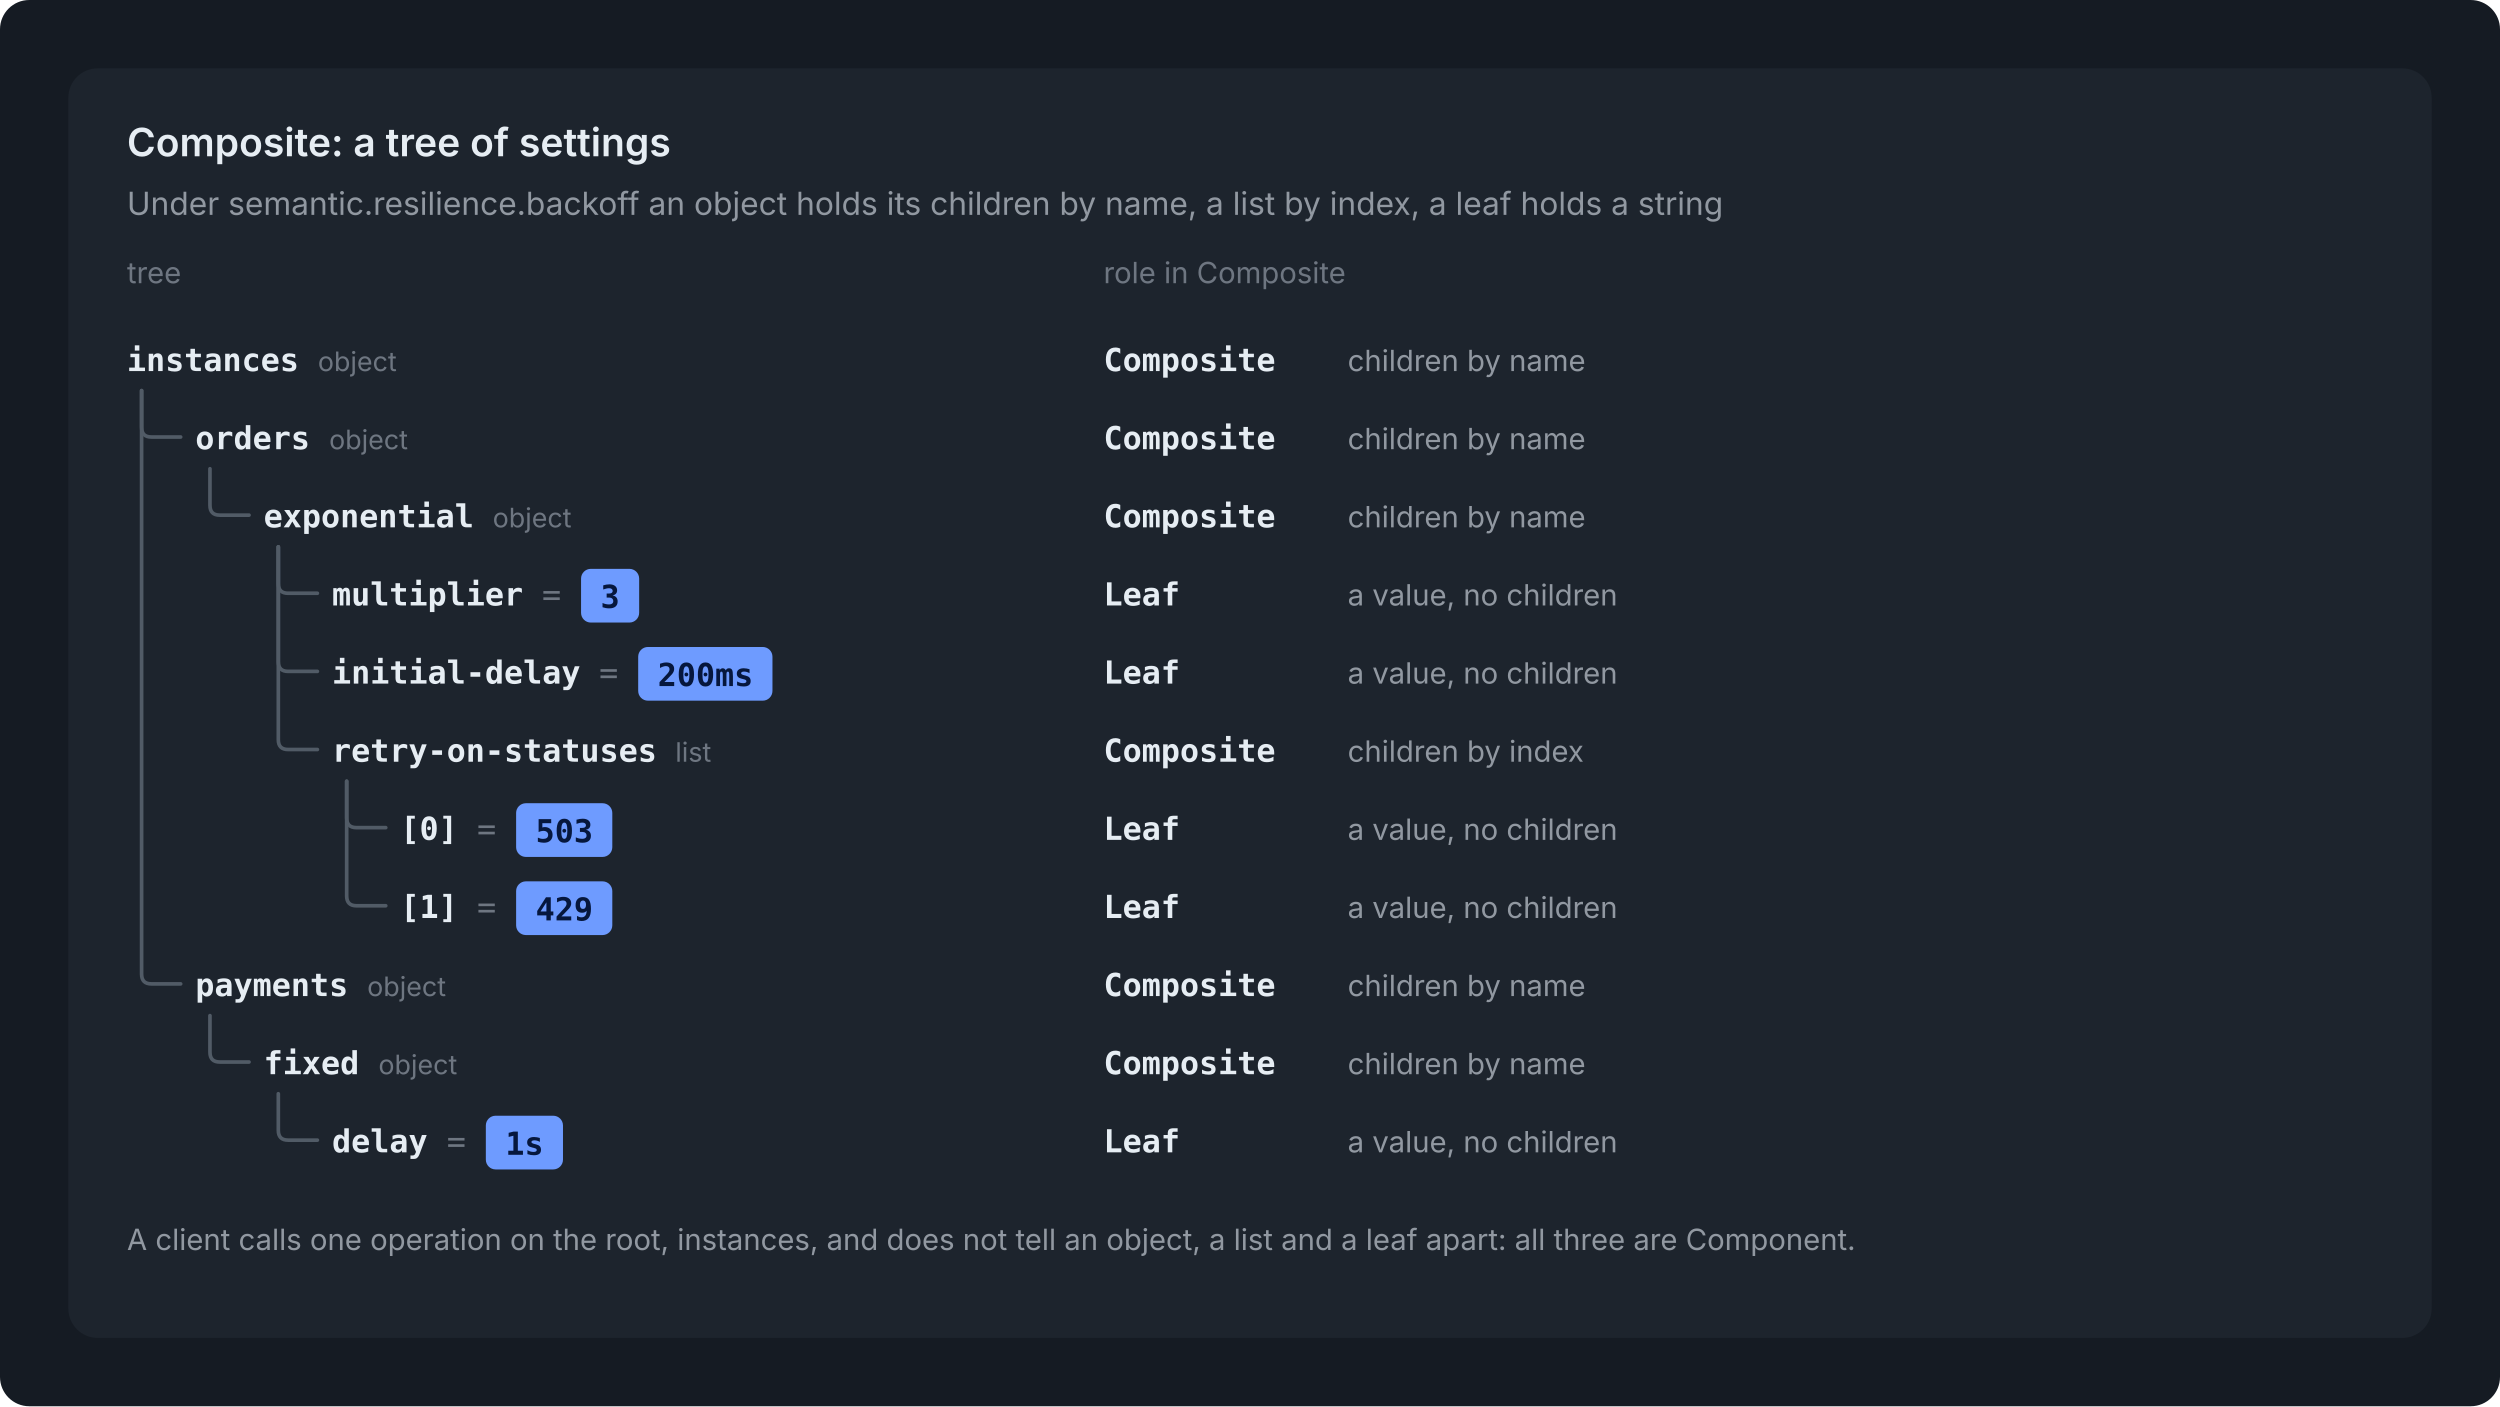
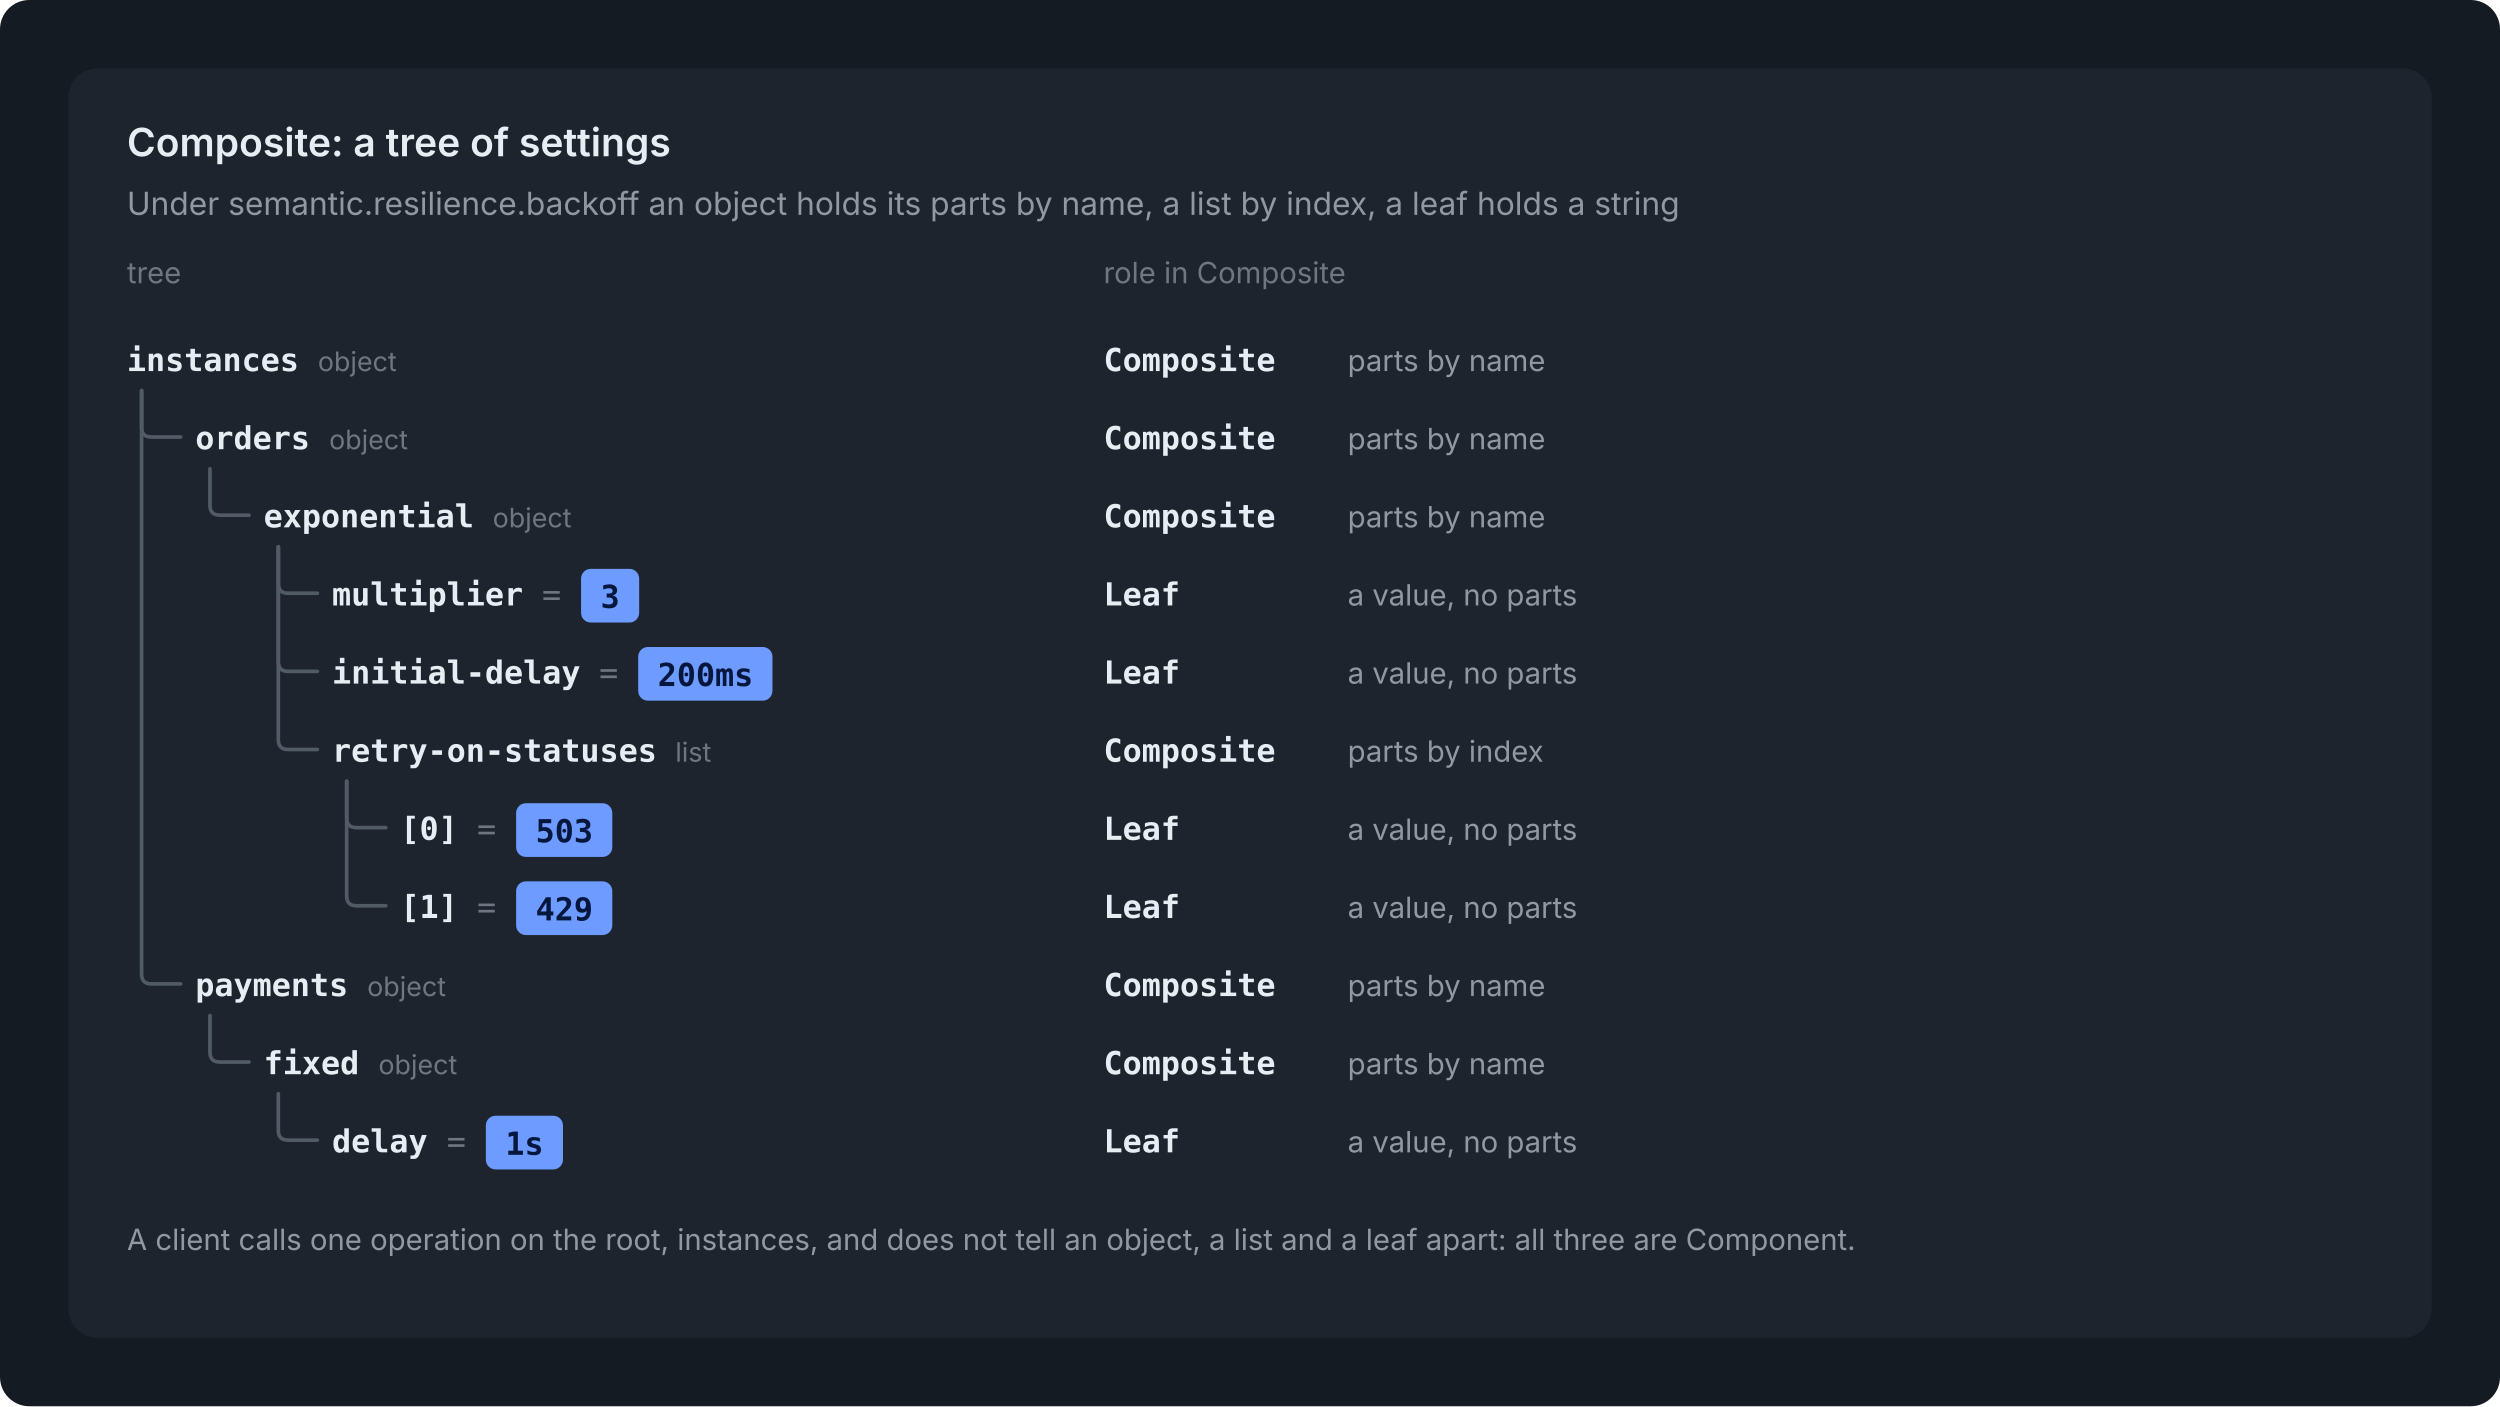
<svg xmlns="http://www.w3.org/2000/svg" viewBox="0 0 1024 576" width="1024" height="576" role="img">
  <rect width="1024" height="576" rx="12" fill="#151B23" />
  <g transform="translate(12,12)">
    <rect x="16" y="16" width="968" height="520" rx="12" fill="#1D242D" />
    <text x="40.0" y="52.0" font-family="-apple-system, BlinkMacSystemFont, 'Segoe UI', Inter, Helvetica, Arial, sans-serif" font-size="16" font-weight="600" fill="#E6EDF3" text-anchor="start">Composite: a tree of settings</text>
-     <text x="40.0" y="76.0" font-family="-apple-system, BlinkMacSystemFont, 'Segoe UI', Inter, Helvetica, Arial, sans-serif" font-size="13" font-weight="400" fill="#9198A1" text-anchor="start">Under semantic.resilience.backoff an object holds its children by name, a list by index, a leaf holds a string</text>
+     <text x="40.0" y="76.0" font-family="-apple-system, BlinkMacSystemFont, 'Segoe UI', Inter, Helvetica, Arial, sans-serif" font-size="13" font-weight="400" fill="#9198A1" text-anchor="start">Under semantic.resilience.backoff an object holds its parts by name, a list by index, a leaf holds a string</text>
    <text x="40.0" y="104.0" font-family="-apple-system, BlinkMacSystemFont, 'Segoe UI', Inter, Helvetica, Arial, sans-serif" font-size="12" font-weight="400" fill="#6E7681" text-anchor="start">tree</text>
    <text x="40.0" y="140.0" font-family="ui-monospace, SFMono-Regular, 'SF Mono', Menlo, Consolas, monospace" font-size="13" font-weight="600" fill="#E6EDF3" text-anchor="start">instances</text>
    <text x="118.2" y="140.0" font-family="-apple-system, BlinkMacSystemFont, 'Segoe UI', Inter, Helvetica, Arial, sans-serif" font-size="11" font-weight="400" fill="#6E7681" text-anchor="start">object</text>
    <path d="M46,148 L46,163 Q46,167 50,167 L62,167" stroke="#515B66" stroke-width="1.5" fill="none" stroke-linecap="round" stroke-linejoin="round" />
    <text x="68.0" y="172.0" font-family="ui-monospace, SFMono-Regular, 'SF Mono', Menlo, Consolas, monospace" font-size="13" font-weight="600" fill="#E6EDF3" text-anchor="start">orders</text>
    <text x="122.8" y="172.0" font-family="-apple-system, BlinkMacSystemFont, 'Segoe UI', Inter, Helvetica, Arial, sans-serif" font-size="11" font-weight="400" fill="#6E7681" text-anchor="start">object</text>
    <path d="M74,180 L74,195 Q74,199 78,199 L90,199" stroke="#515B66" stroke-width="1.5" fill="none" stroke-linecap="round" stroke-linejoin="round" />
    <text x="96.0" y="204.0" font-family="ui-monospace, SFMono-Regular, 'SF Mono', Menlo, Consolas, monospace" font-size="13" font-weight="600" fill="#E6EDF3" text-anchor="start">exponential</text>
    <text x="189.8" y="204.0" font-family="-apple-system, BlinkMacSystemFont, 'Segoe UI', Inter, Helvetica, Arial, sans-serif" font-size="11" font-weight="400" fill="#6E7681" text-anchor="start">object</text>
    <path d="M102,212 L102,227 Q102,231 106,231 L118,231" stroke="#515B66" stroke-width="1.5" fill="none" stroke-linecap="round" stroke-linejoin="round" />
    <text x="124.0" y="236.0" font-family="ui-monospace, SFMono-Regular, 'SF Mono', Menlo, Consolas, monospace" font-size="13" font-weight="600" fill="#E6EDF3" text-anchor="start">multiplier</text>
    <text x="210.0" y="236.0" font-family="ui-monospace, SFMono-Regular, 'SF Mono', Menlo, Consolas, monospace" font-size="13" font-weight="400" fill="#6E7681" text-anchor="start">=</text>
    <rect x="226.0" y="221.0" width="23.8" height="22.0" rx="4" fill="#6E9BFF" />
    <text x="234.0" y="237.0" font-family="ui-monospace, SFMono-Regular, 'SF Mono', Menlo, Consolas, monospace" font-size="13" font-weight="600" fill="#06173D" text-anchor="start">3</text>
    <path d="M102,212 L102,259 Q102,263 106,263 L118,263" stroke="#515B66" stroke-width="1.5" fill="none" stroke-linecap="round" stroke-linejoin="round" />
    <text x="124.0" y="268.0" font-family="ui-monospace, SFMono-Regular, 'SF Mono', Menlo, Consolas, monospace" font-size="13" font-weight="600" fill="#E6EDF3" text-anchor="start">initial-delay</text>
    <text x="233.4" y="268.0" font-family="ui-monospace, SFMono-Regular, 'SF Mono', Menlo, Consolas, monospace" font-size="13" font-weight="400" fill="#6E7681" text-anchor="start">=</text>
    <rect x="249.4" y="253.0" width="55.0" height="22.0" rx="4" fill="#6E9BFF" />
    <text x="257.4" y="269.0" font-family="ui-monospace, SFMono-Regular, 'SF Mono', Menlo, Consolas, monospace" font-size="13" font-weight="600" fill="#06173D" text-anchor="start">200ms</text>
    <path d="M102,212 L102,291 Q102,295 106,295 L118,295" stroke="#515B66" stroke-width="1.5" fill="none" stroke-linecap="round" stroke-linejoin="round" />
    <text x="124.0" y="300.0" font-family="ui-monospace, SFMono-Regular, 'SF Mono', Menlo, Consolas, monospace" font-size="13" font-weight="600" fill="#E6EDF3" text-anchor="start">retry-on-statuses</text>
    <text x="264.6" y="300.0" font-family="-apple-system, BlinkMacSystemFont, 'Segoe UI', Inter, Helvetica, Arial, sans-serif" font-size="11" font-weight="400" fill="#6E7681" text-anchor="start">list</text>
    <path d="M130,308 L130,323 Q130,327 134,327 L146,327" stroke="#515B66" stroke-width="1.5" fill="none" stroke-linecap="round" stroke-linejoin="round" />
    <text x="152.0" y="332.0" font-family="ui-monospace, SFMono-Regular, 'SF Mono', Menlo, Consolas, monospace" font-size="13" font-weight="600" fill="#E6EDF3" text-anchor="start">[0]</text>
    <text x="183.4" y="332.0" font-family="ui-monospace, SFMono-Regular, 'SF Mono', Menlo, Consolas, monospace" font-size="13" font-weight="400" fill="#6E7681" text-anchor="start">=</text>
    <rect x="199.4" y="317.0" width="39.4" height="22.0" rx="4" fill="#6E9BFF" />
    <text x="207.4" y="333.0" font-family="ui-monospace, SFMono-Regular, 'SF Mono', Menlo, Consolas, monospace" font-size="13" font-weight="600" fill="#06173D" text-anchor="start">503</text>
    <path d="M130,308 L130,355 Q130,359 134,359 L146,359" stroke="#515B66" stroke-width="1.5" fill="none" stroke-linecap="round" stroke-linejoin="round" />
    <text x="152.0" y="364.0" font-family="ui-monospace, SFMono-Regular, 'SF Mono', Menlo, Consolas, monospace" font-size="13" font-weight="600" fill="#E6EDF3" text-anchor="start">[1]</text>
    <text x="183.4" y="364.0" font-family="ui-monospace, SFMono-Regular, 'SF Mono', Menlo, Consolas, monospace" font-size="13" font-weight="400" fill="#6E7681" text-anchor="start">=</text>
    <rect x="199.4" y="349.0" width="39.4" height="22.0" rx="4" fill="#6E9BFF" />
    <text x="207.4" y="365.0" font-family="ui-monospace, SFMono-Regular, 'SF Mono', Menlo, Consolas, monospace" font-size="13" font-weight="600" fill="#06173D" text-anchor="start">429</text>
    <path d="M46,148 L46,387 Q46,391 50,391 L62,391" stroke="#515B66" stroke-width="1.5" fill="none" stroke-linecap="round" stroke-linejoin="round" />
    <text x="68.0" y="396.0" font-family="ui-monospace, SFMono-Regular, 'SF Mono', Menlo, Consolas, monospace" font-size="13" font-weight="600" fill="#E6EDF3" text-anchor="start">payments</text>
    <text x="138.4" y="396.0" font-family="-apple-system, BlinkMacSystemFont, 'Segoe UI', Inter, Helvetica, Arial, sans-serif" font-size="11" font-weight="400" fill="#6E7681" text-anchor="start">object</text>
    <path d="M74,404 L74,419 Q74,423 78,423 L90,423" stroke="#515B66" stroke-width="1.5" fill="none" stroke-linecap="round" stroke-linejoin="round" />
    <text x="96.0" y="428.0" font-family="ui-monospace, SFMono-Regular, 'SF Mono', Menlo, Consolas, monospace" font-size="13" font-weight="600" fill="#E6EDF3" text-anchor="start">fixed</text>
    <text x="143.0" y="428.0" font-family="-apple-system, BlinkMacSystemFont, 'Segoe UI', Inter, Helvetica, Arial, sans-serif" font-size="11" font-weight="400" fill="#6E7681" text-anchor="start">object</text>
    <path d="M102,436 L102,451 Q102,455 106,455 L118,455" stroke="#515B66" stroke-width="1.5" fill="none" stroke-linecap="round" stroke-linejoin="round" />
    <text x="124.0" y="460.0" font-family="ui-monospace, SFMono-Regular, 'SF Mono', Menlo, Consolas, monospace" font-size="13" font-weight="600" fill="#E6EDF3" text-anchor="start">delay</text>
    <text x="171.0" y="460.0" font-family="ui-monospace, SFMono-Regular, 'SF Mono', Menlo, Consolas, monospace" font-size="13" font-weight="400" fill="#6E7681" text-anchor="start">=</text>
    <rect x="187.0" y="445.0" width="31.6" height="22.0" rx="4" fill="#6E9BFF" />
    <text x="195.0" y="461.0" font-family="ui-monospace, SFMono-Regular, 'SF Mono', Menlo, Consolas, monospace" font-size="13" font-weight="600" fill="#06173D" text-anchor="start">1s</text>
    <text x="440.0" y="104.0" font-family="-apple-system, BlinkMacSystemFont, 'Segoe UI', Inter, Helvetica, Arial, sans-serif" font-size="12" font-weight="400" fill="#6E7681" text-anchor="start">role in Composite</text>
    <text x="440.0" y="140.0" font-family="ui-monospace, SFMono-Regular, 'SF Mono', Menlo, Consolas, monospace" font-size="13" font-weight="600" fill="#E6EDF3" text-anchor="start">Composite</text>
-     <text x="540.0" y="140.0" font-family="-apple-system, BlinkMacSystemFont, 'Segoe UI', Inter, Helvetica, Arial, sans-serif" font-size="12" font-weight="400" fill="#9198A1" text-anchor="start">children by name</text>
+     <text x="540.0" y="140.0" font-family="-apple-system, BlinkMacSystemFont, 'Segoe UI', Inter, Helvetica, Arial, sans-serif" font-size="12" font-weight="400" fill="#9198A1" text-anchor="start">parts by name</text>
    <text x="440.0" y="172.0" font-family="ui-monospace, SFMono-Regular, 'SF Mono', Menlo, Consolas, monospace" font-size="13" font-weight="600" fill="#E6EDF3" text-anchor="start">Composite</text>
-     <text x="540.0" y="172.0" font-family="-apple-system, BlinkMacSystemFont, 'Segoe UI', Inter, Helvetica, Arial, sans-serif" font-size="12" font-weight="400" fill="#9198A1" text-anchor="start">children by name</text>
+     <text x="540.0" y="172.0" font-family="-apple-system, BlinkMacSystemFont, 'Segoe UI', Inter, Helvetica, Arial, sans-serif" font-size="12" font-weight="400" fill="#9198A1" text-anchor="start">parts by name</text>
    <text x="440.0" y="204.0" font-family="ui-monospace, SFMono-Regular, 'SF Mono', Menlo, Consolas, monospace" font-size="13" font-weight="600" fill="#E6EDF3" text-anchor="start">Composite</text>
-     <text x="540.0" y="204.0" font-family="-apple-system, BlinkMacSystemFont, 'Segoe UI', Inter, Helvetica, Arial, sans-serif" font-size="12" font-weight="400" fill="#9198A1" text-anchor="start">children by name</text>
+     <text x="540.0" y="204.0" font-family="-apple-system, BlinkMacSystemFont, 'Segoe UI', Inter, Helvetica, Arial, sans-serif" font-size="12" font-weight="400" fill="#9198A1" text-anchor="start">parts by name</text>
    <text x="440.0" y="236.0" font-family="ui-monospace, SFMono-Regular, 'SF Mono', Menlo, Consolas, monospace" font-size="13" font-weight="600" fill="#E6EDF3" text-anchor="start">Leaf</text>
-     <text x="540.0" y="236.0" font-family="-apple-system, BlinkMacSystemFont, 'Segoe UI', Inter, Helvetica, Arial, sans-serif" font-size="12" font-weight="400" fill="#9198A1" text-anchor="start">a value, no children</text>
+     <text x="540.0" y="236.0" font-family="-apple-system, BlinkMacSystemFont, 'Segoe UI', Inter, Helvetica, Arial, sans-serif" font-size="12" font-weight="400" fill="#9198A1" text-anchor="start">a value, no parts</text>
    <text x="440.0" y="268.0" font-family="ui-monospace, SFMono-Regular, 'SF Mono', Menlo, Consolas, monospace" font-size="13" font-weight="600" fill="#E6EDF3" text-anchor="start">Leaf</text>
-     <text x="540.0" y="268.0" font-family="-apple-system, BlinkMacSystemFont, 'Segoe UI', Inter, Helvetica, Arial, sans-serif" font-size="12" font-weight="400" fill="#9198A1" text-anchor="start">a value, no children</text>
+     <text x="540.0" y="268.0" font-family="-apple-system, BlinkMacSystemFont, 'Segoe UI', Inter, Helvetica, Arial, sans-serif" font-size="12" font-weight="400" fill="#9198A1" text-anchor="start">a value, no parts</text>
    <text x="440.0" y="300.0" font-family="ui-monospace, SFMono-Regular, 'SF Mono', Menlo, Consolas, monospace" font-size="13" font-weight="600" fill="#E6EDF3" text-anchor="start">Composite</text>
-     <text x="540.0" y="300.0" font-family="-apple-system, BlinkMacSystemFont, 'Segoe UI', Inter, Helvetica, Arial, sans-serif" font-size="12" font-weight="400" fill="#9198A1" text-anchor="start">children by index</text>
+     <text x="540.0" y="300.0" font-family="-apple-system, BlinkMacSystemFont, 'Segoe UI', Inter, Helvetica, Arial, sans-serif" font-size="12" font-weight="400" fill="#9198A1" text-anchor="start">parts by index</text>
    <text x="440.0" y="332.0" font-family="ui-monospace, SFMono-Regular, 'SF Mono', Menlo, Consolas, monospace" font-size="13" font-weight="600" fill="#E6EDF3" text-anchor="start">Leaf</text>
-     <text x="540.0" y="332.0" font-family="-apple-system, BlinkMacSystemFont, 'Segoe UI', Inter, Helvetica, Arial, sans-serif" font-size="12" font-weight="400" fill="#9198A1" text-anchor="start">a value, no children</text>
+     <text x="540.0" y="332.0" font-family="-apple-system, BlinkMacSystemFont, 'Segoe UI', Inter, Helvetica, Arial, sans-serif" font-size="12" font-weight="400" fill="#9198A1" text-anchor="start">a value, no parts</text>
    <text x="440.0" y="364.0" font-family="ui-monospace, SFMono-Regular, 'SF Mono', Menlo, Consolas, monospace" font-size="13" font-weight="600" fill="#E6EDF3" text-anchor="start">Leaf</text>
-     <text x="540.0" y="364.0" font-family="-apple-system, BlinkMacSystemFont, 'Segoe UI', Inter, Helvetica, Arial, sans-serif" font-size="12" font-weight="400" fill="#9198A1" text-anchor="start">a value, no children</text>
+     <text x="540.0" y="364.0" font-family="-apple-system, BlinkMacSystemFont, 'Segoe UI', Inter, Helvetica, Arial, sans-serif" font-size="12" font-weight="400" fill="#9198A1" text-anchor="start">a value, no parts</text>
    <text x="440.0" y="396.0" font-family="ui-monospace, SFMono-Regular, 'SF Mono', Menlo, Consolas, monospace" font-size="13" font-weight="600" fill="#E6EDF3" text-anchor="start">Composite</text>
-     <text x="540.0" y="396.0" font-family="-apple-system, BlinkMacSystemFont, 'Segoe UI', Inter, Helvetica, Arial, sans-serif" font-size="12" font-weight="400" fill="#9198A1" text-anchor="start">children by name</text>
+     <text x="540.0" y="396.0" font-family="-apple-system, BlinkMacSystemFont, 'Segoe UI', Inter, Helvetica, Arial, sans-serif" font-size="12" font-weight="400" fill="#9198A1" text-anchor="start">parts by name</text>
    <text x="440.0" y="428.0" font-family="ui-monospace, SFMono-Regular, 'SF Mono', Menlo, Consolas, monospace" font-size="13" font-weight="600" fill="#E6EDF3" text-anchor="start">Composite</text>
-     <text x="540.0" y="428.0" font-family="-apple-system, BlinkMacSystemFont, 'Segoe UI', Inter, Helvetica, Arial, sans-serif" font-size="12" font-weight="400" fill="#9198A1" text-anchor="start">children by name</text>
+     <text x="540.0" y="428.0" font-family="-apple-system, BlinkMacSystemFont, 'Segoe UI', Inter, Helvetica, Arial, sans-serif" font-size="12" font-weight="400" fill="#9198A1" text-anchor="start">parts by name</text>
    <text x="440.0" y="460.0" font-family="ui-monospace, SFMono-Regular, 'SF Mono', Menlo, Consolas, monospace" font-size="13" font-weight="600" fill="#E6EDF3" text-anchor="start">Leaf</text>
-     <text x="540.0" y="460.0" font-family="-apple-system, BlinkMacSystemFont, 'Segoe UI', Inter, Helvetica, Arial, sans-serif" font-size="12" font-weight="400" fill="#9198A1" text-anchor="start">a value, no children</text>
+     <text x="540.0" y="460.0" font-family="-apple-system, BlinkMacSystemFont, 'Segoe UI', Inter, Helvetica, Arial, sans-serif" font-size="12" font-weight="400" fill="#9198A1" text-anchor="start">a value, no parts</text>
    <text x="40.0" y="500.0" font-family="-apple-system, BlinkMacSystemFont, 'Segoe UI', Inter, Helvetica, Arial, sans-serif" font-size="12" font-weight="400" fill="#9198A1" text-anchor="start">A client calls one operation on the root, instances, and does not tell an object, a list and a leaf apart: all three are Component.</text>
  </g>
</svg>
